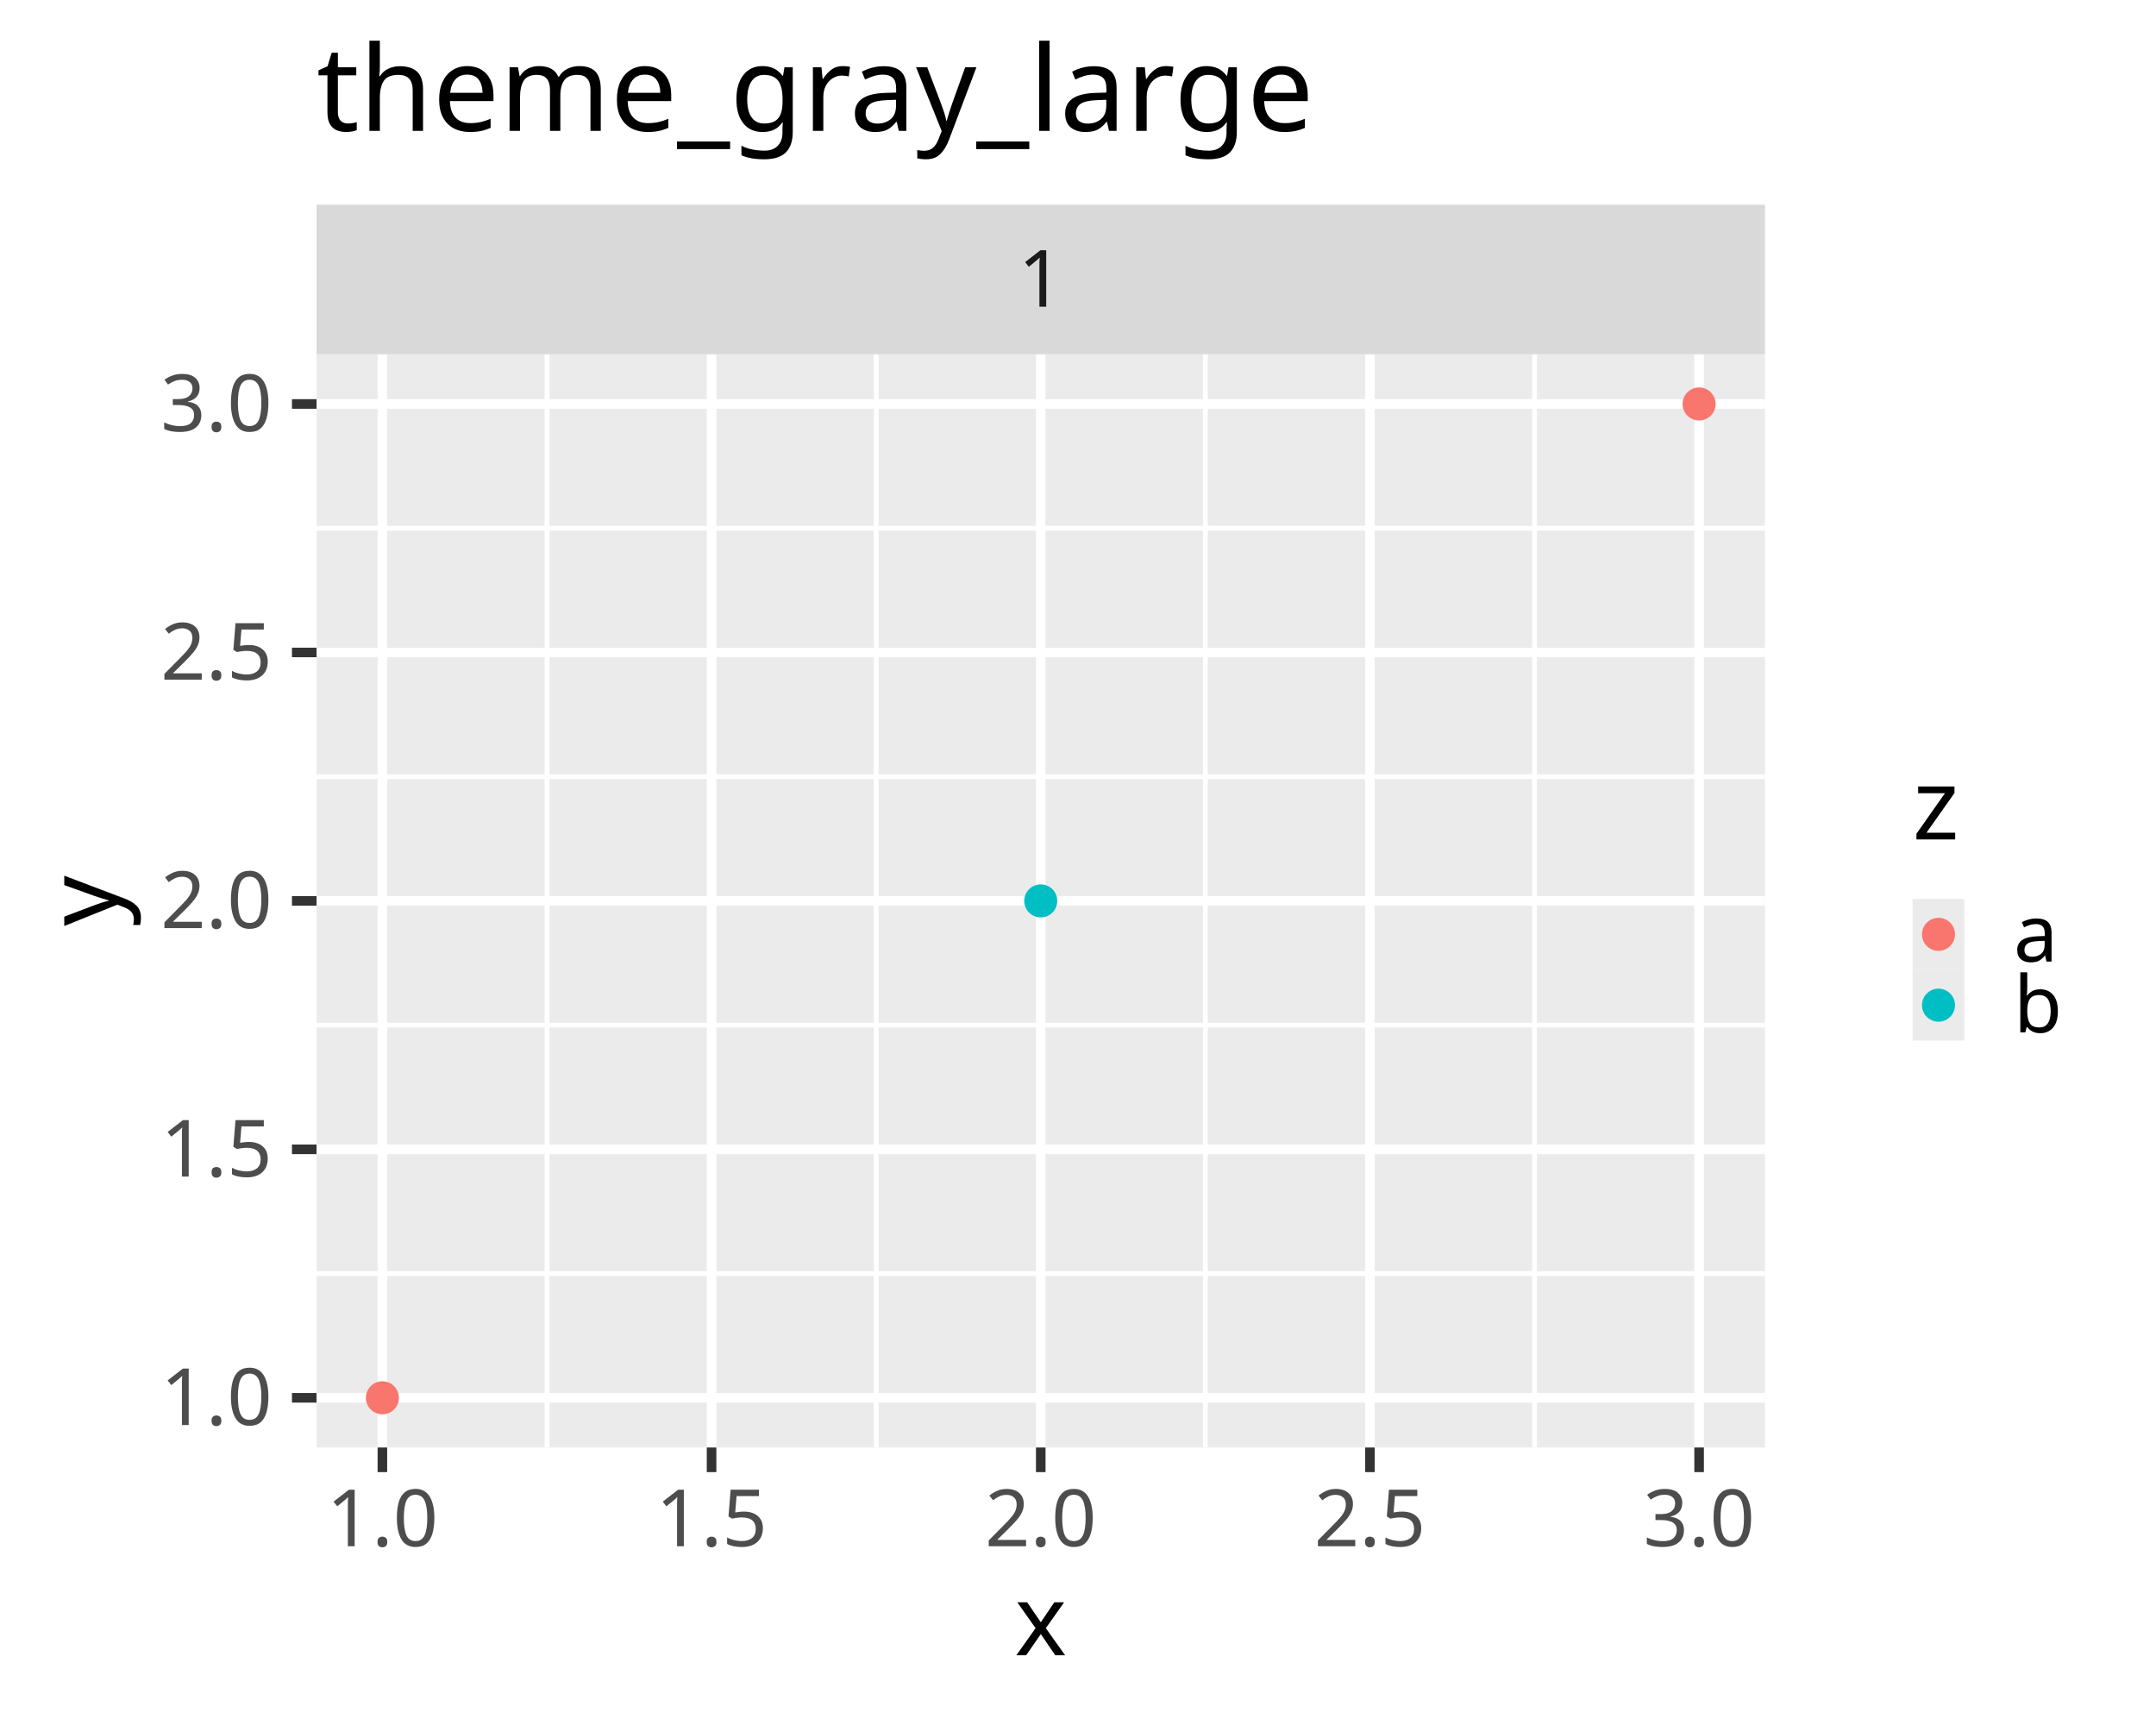
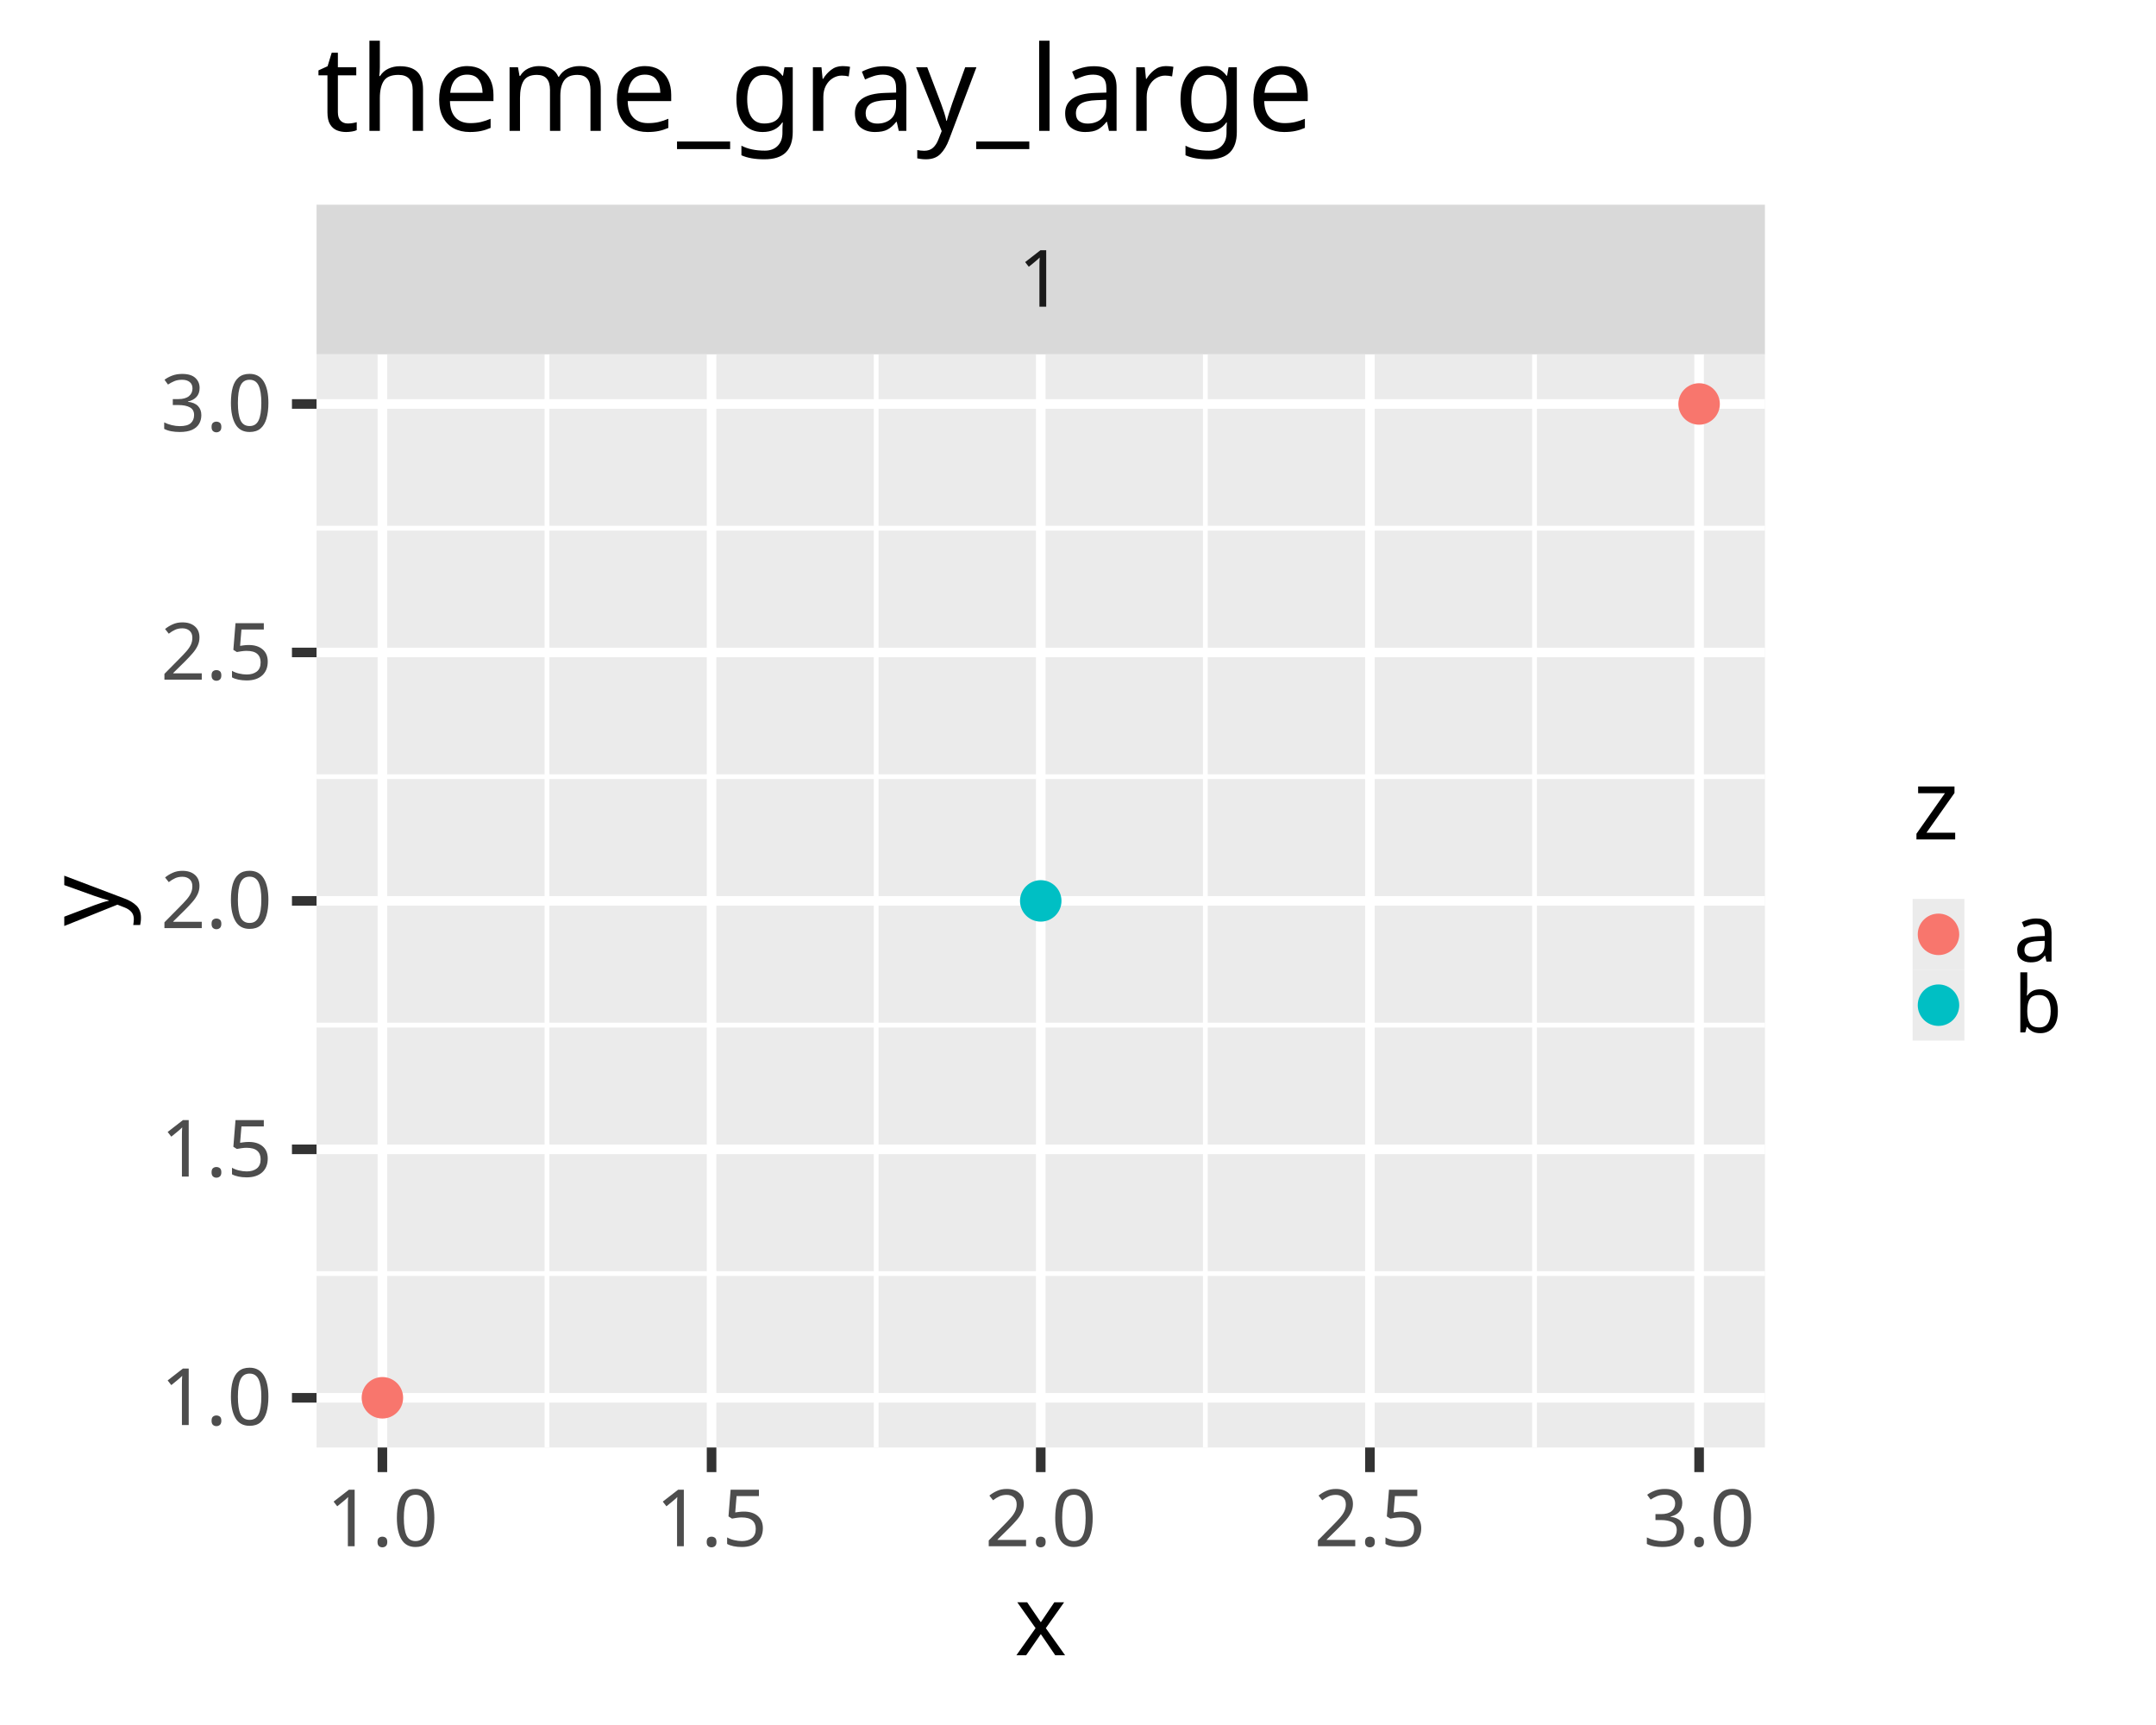
<svg xmlns="http://www.w3.org/2000/svg" class="svglite" data-engine-version="2.0" width="720.00pt" height="576.00pt" viewBox="0 0 720.00 576.00">
  <defs>
    <style type="text/css">
    .svglite line, .svglite polyline, .svglite polygon, .svglite path, .svglite rect, .svglite circle {
      fill: none;
      stroke: #000000;
      stroke-linecap: round;
      stroke-linejoin: round;
      stroke-miterlimit: 10.00;
    }
  </style>
  </defs>
  <rect width="100%" height="100%" style="stroke: none; fill: #FFFFFF;" />
  <defs>
    <clipPath id="cpMC4wMHw3MjAuMDB8MC4wMHw1NzYuMDA=">
      <rect x="0.00" y="0.00" width="720.00" height="576.00" />
    </clipPath>
  </defs>
  <g clip-path="url(#cpMC4wMHw3MjAuMDB8MC4wMHw1NzYuMDA=)">
    <rect x="-0" y="0.00" width="720.00" height="576.00" style="stroke-width: 3.20; stroke: #FFFFFF; fill: #FFFFFF;" />
  </g>
  <defs>
    <clipPath id="cpMTA1LjcxfDU4OS40MXwxMTguMzB8NDgzLjM0">
      <rect x="105.71" y="118.30" width="483.69" height="365.04" />
    </clipPath>
  </defs>
  <g clip-path="url(#cpMTA1LjcxfDU4OS40MXwxMTguMzB8NDgzLjM0)">
    <rect x="105.71" y="118.30" width="483.69" height="365.04" style="stroke-width: 3.20; stroke: none; fill: #EBEBEB;" />
    <polyline points="105.71,425.26 589.41,425.26 " style="stroke-width: 1.60; stroke: #FFFFFF; stroke-linecap: butt;" />
    <polyline points="105.71,342.30 589.41,342.30 " style="stroke-width: 1.60; stroke: #FFFFFF; stroke-linecap: butt;" />
    <polyline points="105.71,259.34 589.41,259.34 " style="stroke-width: 1.60; stroke: #FFFFFF; stroke-linecap: butt;" />
    <polyline points="105.71,176.37 589.41,176.37 " style="stroke-width: 1.60; stroke: #FFFFFF; stroke-linecap: butt;" />
    <polyline points="182.67,483.34 182.67,118.30 " style="stroke-width: 1.60; stroke: #FFFFFF; stroke-linecap: butt;" />
    <polyline points="292.60,483.34 292.60,118.30 " style="stroke-width: 1.60; stroke: #FFFFFF; stroke-linecap: butt;" />
    <polyline points="402.53,483.34 402.53,118.30 " style="stroke-width: 1.60; stroke: #FFFFFF; stroke-linecap: butt;" />
    <polyline points="512.46,483.34 512.46,118.30 " style="stroke-width: 1.60; stroke: #FFFFFF; stroke-linecap: butt;" />
    <polyline points="105.71,466.74 589.41,466.74 " style="stroke-width: 3.20; stroke: #FFFFFF; stroke-linecap: butt;" />
    <polyline points="105.71,383.78 589.41,383.78 " style="stroke-width: 3.20; stroke: #FFFFFF; stroke-linecap: butt;" />
    <polyline points="105.71,300.82 589.41,300.82 " style="stroke-width: 3.20; stroke: #FFFFFF; stroke-linecap: butt;" />
    <polyline points="105.71,217.86 589.41,217.86 " style="stroke-width: 3.20; stroke: #FFFFFF; stroke-linecap: butt;" />
    <polyline points="105.71,134.89 589.41,134.89 " style="stroke-width: 3.20; stroke: #FFFFFF; stroke-linecap: butt;" />
    <polyline points="127.70,483.34 127.70,118.30 " style="stroke-width: 3.20; stroke: #FFFFFF; stroke-linecap: butt;" />
    <polyline points="237.63,483.34 237.63,118.30 " style="stroke-width: 3.20; stroke: #FFFFFF; stroke-linecap: butt;" />
    <polyline points="347.56,483.34 347.56,118.30 " style="stroke-width: 3.20; stroke: #FFFFFF; stroke-linecap: butt;" />
    <polyline points="457.49,483.34 457.49,118.30 " style="stroke-width: 3.20; stroke: #FFFFFF; stroke-linecap: butt;" />
    <polyline points="567.42,483.34 567.42,118.30 " style="stroke-width: 3.20; stroke: #FFFFFF; stroke-linecap: butt;" />
-     <circle cx="127.70" cy="466.74" r="5.16" style="stroke-width: 0.71; stroke: #F8766D; fill: #F8766D;" />
-     <circle cx="347.56" cy="300.82" r="5.16" style="stroke-width: 0.71; stroke: #00BFC4; fill: #00BFC4;" />
-     <circle cx="567.42" cy="134.89" r="5.16" style="stroke-width: 0.71; stroke: #F8766D; fill: #F8766D;" />
+     <circle cx="127.70" cy="466.74" r="5.86" style="stroke-width: 2.13; stroke: #F8766D; fill: #F8766D;" />
+     <circle cx="347.56" cy="300.82" r="5.86" style="stroke-width: 2.13; stroke: #00BFC4; fill: #00BFC4;" />
+     <circle cx="567.42" cy="134.89" r="5.86" style="stroke-width: 2.13; stroke: #F8766D; fill: #F8766D;" />
  </g>
  <g clip-path="url(#cpMC4wMHw3MjAuMDB8MC4wMHw1NzYuMDA=)">
</g>
  <defs>
    <clipPath id="cpMTA1LjcxfDU4OS40MXw2OC4zNXwxMTguMzA=">
      <rect x="105.71" y="68.35" width="483.69" height="49.95" />
    </clipPath>
  </defs>
  <g clip-path="url(#cpMTA1LjcxfDU4OS40MXw2OC4zNXwxMTguMzA=)">
    <rect x="105.71" y="68.35" width="483.69" height="49.95" style="stroke-width: 3.20; stroke: none; fill: #D9D9D9;" />
    <text x="347.56" y="102.41" text-anchor="middle" style="font-size: 26.40px; fill: #1A1A1A; font-family: sans;" textLength="14.68px" lengthAdjust="spacingAndGlyphs">1</text>
  </g>
  <g clip-path="url(#cpMC4wMHw3MjAuMDB8MC4wMHw1NzYuMDA=)">
    <polyline points="127.70,491.56 127.70,483.34 " style="stroke-width: 3.20; stroke: #333333; stroke-linecap: butt;" />
    <polyline points="237.63,491.56 237.63,483.34 " style="stroke-width: 3.20; stroke: #333333; stroke-linecap: butt;" />
    <polyline points="347.56,491.56 347.56,483.34 " style="stroke-width: 3.20; stroke: #333333; stroke-linecap: butt;" />
    <polyline points="457.49,491.56 457.49,483.34 " style="stroke-width: 3.20; stroke: #333333; stroke-linecap: butt;" />
    <polyline points="567.42,491.56 567.42,483.34 " style="stroke-width: 3.20; stroke: #333333; stroke-linecap: butt;" />
    <text x="127.70" y="516.30" text-anchor="middle" style="font-size: 26.40px; fill: #4D4D4D; font-family: sans;" textLength="36.70px" lengthAdjust="spacingAndGlyphs">1.0</text>
    <text x="237.63" y="516.30" text-anchor="middle" style="font-size: 26.40px; fill: #4D4D4D; font-family: sans;" textLength="36.70px" lengthAdjust="spacingAndGlyphs">1.5</text>
    <text x="347.56" y="516.30" text-anchor="middle" style="font-size: 26.40px; fill: #4D4D4D; font-family: sans;" textLength="36.70px" lengthAdjust="spacingAndGlyphs">2.0</text>
    <text x="457.49" y="516.30" text-anchor="middle" style="font-size: 26.40px; fill: #4D4D4D; font-family: sans;" textLength="36.70px" lengthAdjust="spacingAndGlyphs">2.5</text>
    <text x="567.42" y="516.30" text-anchor="middle" style="font-size: 26.40px; fill: #4D4D4D; font-family: sans;" textLength="36.70px" lengthAdjust="spacingAndGlyphs">3.0</text>
    <text x="90.92" y="475.83" text-anchor="end" style="font-size: 26.40px; fill: #4D4D4D; font-family: sans;" textLength="36.70px" lengthAdjust="spacingAndGlyphs">1.0</text>
    <text x="90.92" y="392.87" text-anchor="end" style="font-size: 26.40px; fill: #4D4D4D; font-family: sans;" textLength="36.70px" lengthAdjust="spacingAndGlyphs">1.5</text>
    <text x="90.92" y="309.90" text-anchor="end" style="font-size: 26.40px; fill: #4D4D4D; font-family: sans;" textLength="36.70px" lengthAdjust="spacingAndGlyphs">2.0</text>
    <text x="90.92" y="226.94" text-anchor="end" style="font-size: 26.40px; fill: #4D4D4D; font-family: sans;" textLength="36.70px" lengthAdjust="spacingAndGlyphs">2.5</text>
    <text x="90.92" y="143.98" text-anchor="end" style="font-size: 26.40px; fill: #4D4D4D; font-family: sans;" textLength="36.70px" lengthAdjust="spacingAndGlyphs">3.0</text>
    <polyline points="97.50,466.74 105.71,466.74 " style="stroke-width: 3.20; stroke: #333333; stroke-linecap: butt;" />
    <polyline points="97.50,383.78 105.71,383.78 " style="stroke-width: 3.20; stroke: #333333; stroke-linecap: butt;" />
    <polyline points="97.50,300.82 105.71,300.82 " style="stroke-width: 3.20; stroke: #333333; stroke-linecap: butt;" />
    <polyline points="97.50,217.86 105.71,217.86 " style="stroke-width: 3.20; stroke: #333333; stroke-linecap: butt;" />
    <polyline points="97.50,134.89 105.71,134.89 " style="stroke-width: 3.20; stroke: #333333; stroke-linecap: butt;" />
    <text x="347.56" y="552.71" text-anchor="middle" style="font-size: 33.00px; font-family: sans;" textLength="16.51px" lengthAdjust="spacingAndGlyphs">x</text>
    <text transform="translate(39.15,300.82) rotate(-90)" text-anchor="middle" style="font-size: 33.00px; font-family: sans;" textLength="16.51px" lengthAdjust="spacingAndGlyphs">y</text>
    <rect x="622.28" y="237.73" width="81.28" height="126.17" style="stroke-width: 3.20; stroke: none; fill: #FFFFFF;" />
    <text x="638.72" y="280.31" style="font-size: 33.00px; font-family: sans;" textLength="16.51px" lengthAdjust="spacingAndGlyphs">z</text>
    <rect x="638.72" y="300.17" width="17.28" height="23.65" style="stroke-width: 3.20; stroke: none; fill: #EBEBEB;" />
-     <circle cx="647.36" cy="311.99" r="5.16" style="stroke-width: 0.71; stroke: #F8766D; fill: #F8766D;" />
+     <circle cx="647.36" cy="311.99" r="5.86" style="stroke-width: 2.13; stroke: #F8766D; fill: #F8766D;" />
    <rect x="638.72" y="323.82" width="17.28" height="23.65" style="stroke-width: 3.20; stroke: none; fill: #EBEBEB;" />
-     <circle cx="647.36" cy="335.64" r="5.16" style="stroke-width: 0.71; stroke: #00BFC4; fill: #00BFC4;" />
+     <circle cx="647.36" cy="335.64" r="5.86" style="stroke-width: 2.13; stroke: #00BFC4; fill: #00BFC4;" />
    <text x="672.44" y="321.08" style="font-size: 26.40px; font-family: sans;" textLength="14.68px" lengthAdjust="spacingAndGlyphs">a</text>
    <text x="672.44" y="344.73" style="font-size: 26.40px; font-family: sans;" textLength="14.68px" lengthAdjust="spacingAndGlyphs">b</text>
    <text x="105.71" y="43.69" style="font-size: 39.60px; font-family: sans;" textLength="319.24px" lengthAdjust="spacingAndGlyphs">theme_gray_large</text>
  </g>
</svg>
